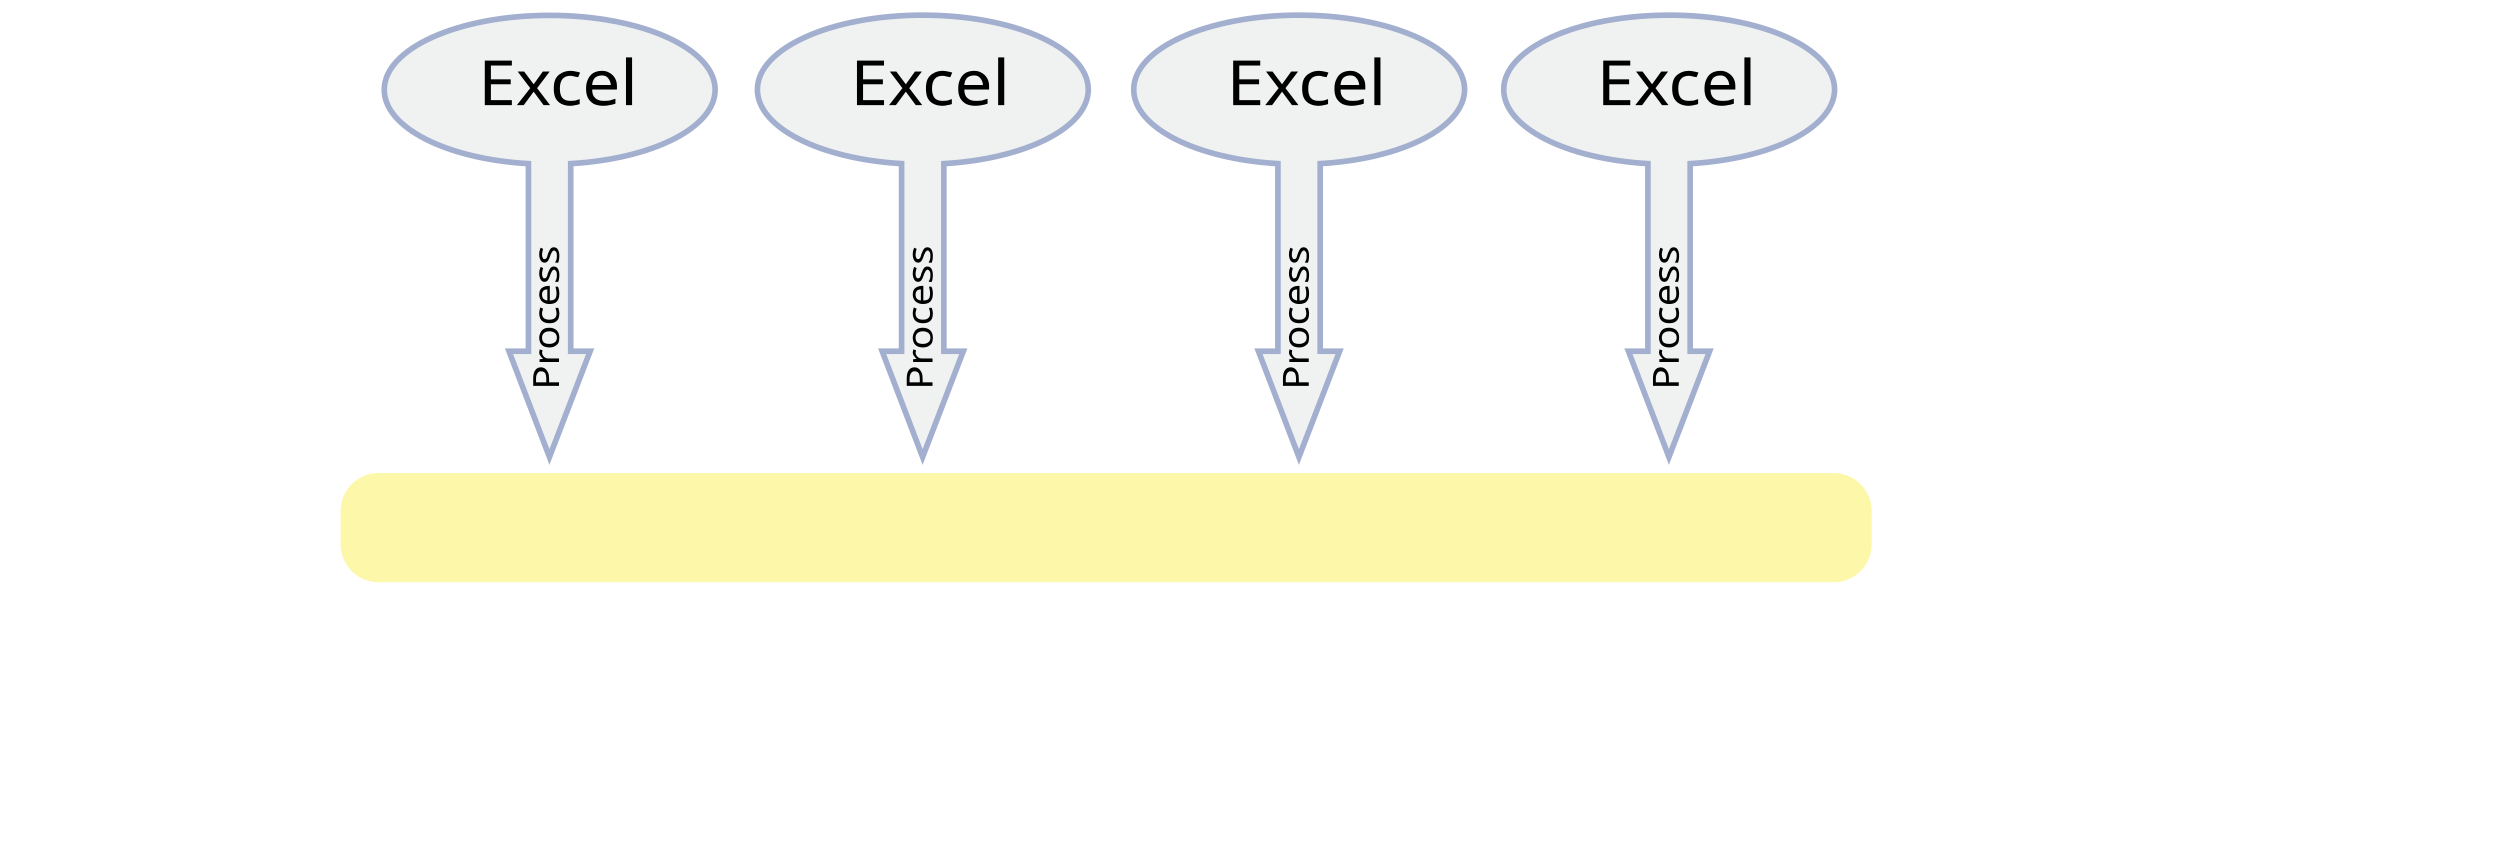
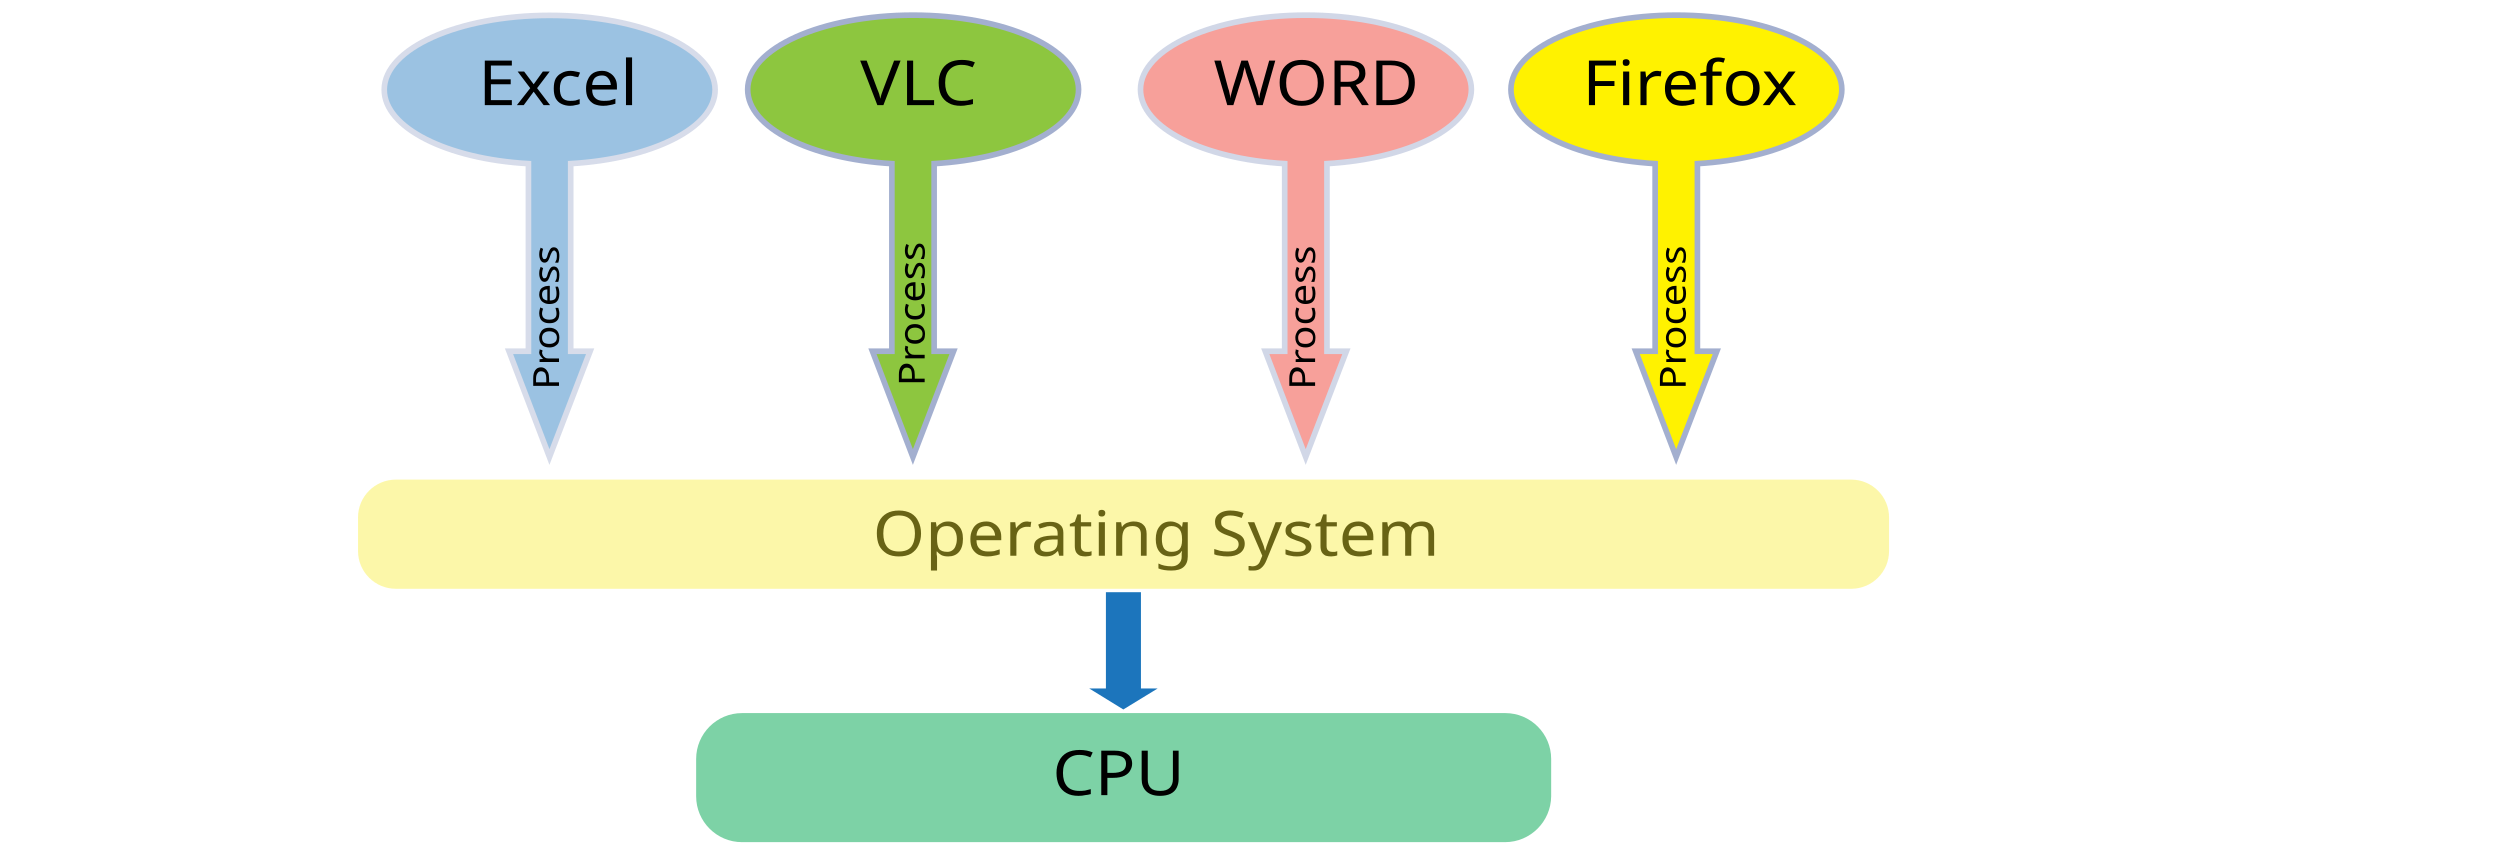
<svg xmlns="http://www.w3.org/2000/svg" version="1.1" id="Layer_1" x="0px" y="0px" viewBox="0 0 110.61 38.13" style="enable-background:new 0 0 110.61 38.13;" xml:space="preserve">
  <style type="text/css">
	.st0{display:none;fill:#E6E7E8;stroke:#A3AFCF;stroke-width:0.25;stroke-miterlimit:10;}
- 	.st1{fill:#F0F1F1;stroke:#A3AFCF;stroke-width:0.25;stroke-miterlimit:10;}
+ 	.st1{opacity:0.44;fill:#1C75BC;stroke:#A3AFCF;stroke-width:0.25;stroke-miterlimit:10;}
	.st2{font-family:'MyriadPro-Regular';}
	.st3{font-size:2.76px;}
	.st4{opacity:0.42;fill:#F9ED32;}
	.st5{font-family:'NirmalaUI';}
	.st6{font-size:1.589px;}
+ 	.st7{fill:#8DC63F;stroke:#A3AFCF;stroke-width:0.25;stroke-miterlimit:10;}
+ 	.st8{opacity:0.5;fill:#EF4136;stroke:#A3AFCF;stroke-width:0.25;stroke-miterlimit:10;}
+ 	.st9{fill:#FFF200;stroke:#A3AFCF;stroke-width:0.25;stroke-miterlimit:10;}
+ 	.st10{opacity:0.51;fill:#00A651;}
+ 	.st11{fill:#1C75BC;}
</style>
  <rect x="0.58" y="0.48" class="st0" width="109.55" height="36.87" />
  <path class="st1" d="M25.25,7.24v8.3h0.86l-1.8,4.68l-1.79-4.68h0.86v-8.3C19.78,7.04,17,5.65,17,3.97c0-1.82,3.27-3.29,7.32-3.29  c4.05,0,7.32,1.47,7.32,3.29C31.64,5.65,28.86,7.03,25.25,7.24z" />
  <text transform="matrix(1.079 0 0 1 21.1628 4.6501)" class="st2 st3">Excel</text>
-   <path class="st4" d="M81.14,25.76h-64.4c-0.92,0-1.67-0.75-1.67-1.67v-1.49c0-0.92,0.75-1.67,1.67-1.67h64.4  c0.92,0,1.67,0.75,1.67,1.67v1.49C82.81,25.01,82.06,25.76,81.14,25.76z" />
+   <text transform="matrix(1.079 0 0 1 38.6092 24.5878)" class="st2 st3">Operating System</text>
+   <path class="st4" d="M81.91,26.05h-64.4c-0.92,0-1.67-0.75-1.67-1.67v-1.49c0-0.92,0.75-1.67,1.67-1.67h64.4  c0.92,0,1.67,0.75,1.67,1.67v1.49C83.58,25.3,82.83,26.05,81.91,26.05z" />
  <text transform="matrix(-1.608123e-16 -1.1155 1 -1.793788e-16 24.732 17.2461)" class="st5 st6">Process</text>
-   <path class="st1" d="M41.76,7.24v8.3h0.86l-1.8,4.68l-1.79-4.68h0.86v-8.3c-3.6-0.21-6.38-1.59-6.38-3.28  c0-1.82,3.27-3.29,7.32-3.29c4.05,0,7.32,1.47,7.32,3.29C48.15,5.65,45.37,7.03,41.76,7.24z" />
-   <text transform="matrix(1.079 0 0 1 37.6287 4.6501)" class="st2 st3">Excel</text>
-   <text transform="matrix(-1.608123e-16 -1.1155 1 -1.793788e-16 41.2585 17.2461)" class="st5 st6">Process</text>
-   <path class="st1" d="M58.41,7.24v8.3h0.86l-1.8,4.68l-1.79-4.68h0.86v-8.3c-3.6-0.21-6.38-1.59-6.38-3.28  c0-1.82,3.27-3.29,7.32-3.29c4.05,0,7.32,1.47,7.32,3.29C64.79,5.65,62.01,7.03,58.41,7.24z" />
-   <text transform="matrix(1.079 0 0 1 54.2739 4.6501)" class="st2 st3">Excel</text>
-   <text transform="matrix(-1.608123e-16 -1.1155 1 -1.793788e-16 57.9036 17.2461)" class="st5 st6">Process</text>
-   <path class="st1" d="M74.78,7.24v8.3h0.86l-1.8,4.68l-1.79-4.68h0.86v-8.3c-3.6-0.21-6.38-1.59-6.38-3.28  c0-1.82,3.27-3.29,7.32-3.29c4.05,0,7.32,1.47,7.32,3.29C81.16,5.65,78.39,7.03,74.78,7.24z" />
-   <text transform="matrix(1.079 0 0 1 70.6458 4.6501)" class="st2 st3">Excel</text>
-   <text transform="matrix(-1.608123e-16 -1.1155 1 -1.793788e-16 74.2755 17.2461)" class="st5 st6">Process</text>
+   <path class="st7" d="M41.33,7.24v8.3h0.86l-1.8,4.68l-1.79-4.68h0.86v-8.3c-3.6-0.21-6.38-1.59-6.38-3.28  c0-1.82,3.27-3.29,7.32-3.29c4.05,0,7.32,1.47,7.32,3.29C47.72,5.65,44.94,7.03,41.33,7.24z" />
+   <text transform="matrix(1.079 0 0 1 38.0576 4.6501)" class="st2 st3">VLC</text>
+   <text transform="matrix(-1.608123e-16 -1.1155 1 -1.793788e-16 40.9109 17.0835)" class="st5 st6">Process</text>
+   <path class="st8" d="M58.71,7.24v8.3h0.86l-1.8,4.68l-1.79-4.68h0.86v-8.3c-3.6-0.21-6.38-1.59-6.38-3.28  c0-1.82,3.27-3.29,7.32-3.29c4.05,0,7.32,1.47,7.32,3.29C65.09,5.65,62.31,7.03,58.71,7.24z" />
+   <text transform="matrix(1.079 0 0 1 53.6923 4.6501)" class="st2 st3">WORD</text>
+   <text transform="matrix(-1.608123e-16 -1.1155 1 -1.793788e-16 58.1851 17.2461)" class="st5 st6">Process</text>
+   <path class="st9" d="M75.1,7.24v8.3h0.86l-1.8,4.68l-1.79-4.68h0.86v-8.3c-3.6-0.21-6.38-1.59-6.38-3.28c0-1.82,3.27-3.29,7.32-3.29  c4.05,0,7.32,1.47,7.32,3.29C81.49,5.65,78.71,7.03,75.1,7.24z" />
+   <text transform="matrix(1.079 0 0 1 70.0137 4.6501)" class="st2 st3">Firefox</text>
+   <text transform="matrix(-1.608123e-16 -1.1155 1 -1.793788e-16 74.5822 17.2461)" class="st5 st6">Process</text>
+   <path class="st10" d="M66.59,37.26H32.83c-1.12,0-2.03-0.91-2.03-2.03v-1.65c0-1.12,0.91-2.03,2.03-2.03h33.77  c1.12,0,2.03,0.91,2.03,2.03v1.65C68.62,36.35,67.71,37.26,66.59,37.26z" />
+   <polygon class="st11" points="51.22,30.46 49.7,31.39 48.19,30.46 48.93,30.46 48.93,26.2 50.48,26.2 50.48,30.46 " />
+   <text transform="matrix(1.079 0 0 1 46.5581 35.1805)" class="st2 st3">CPU</text>
</svg>
